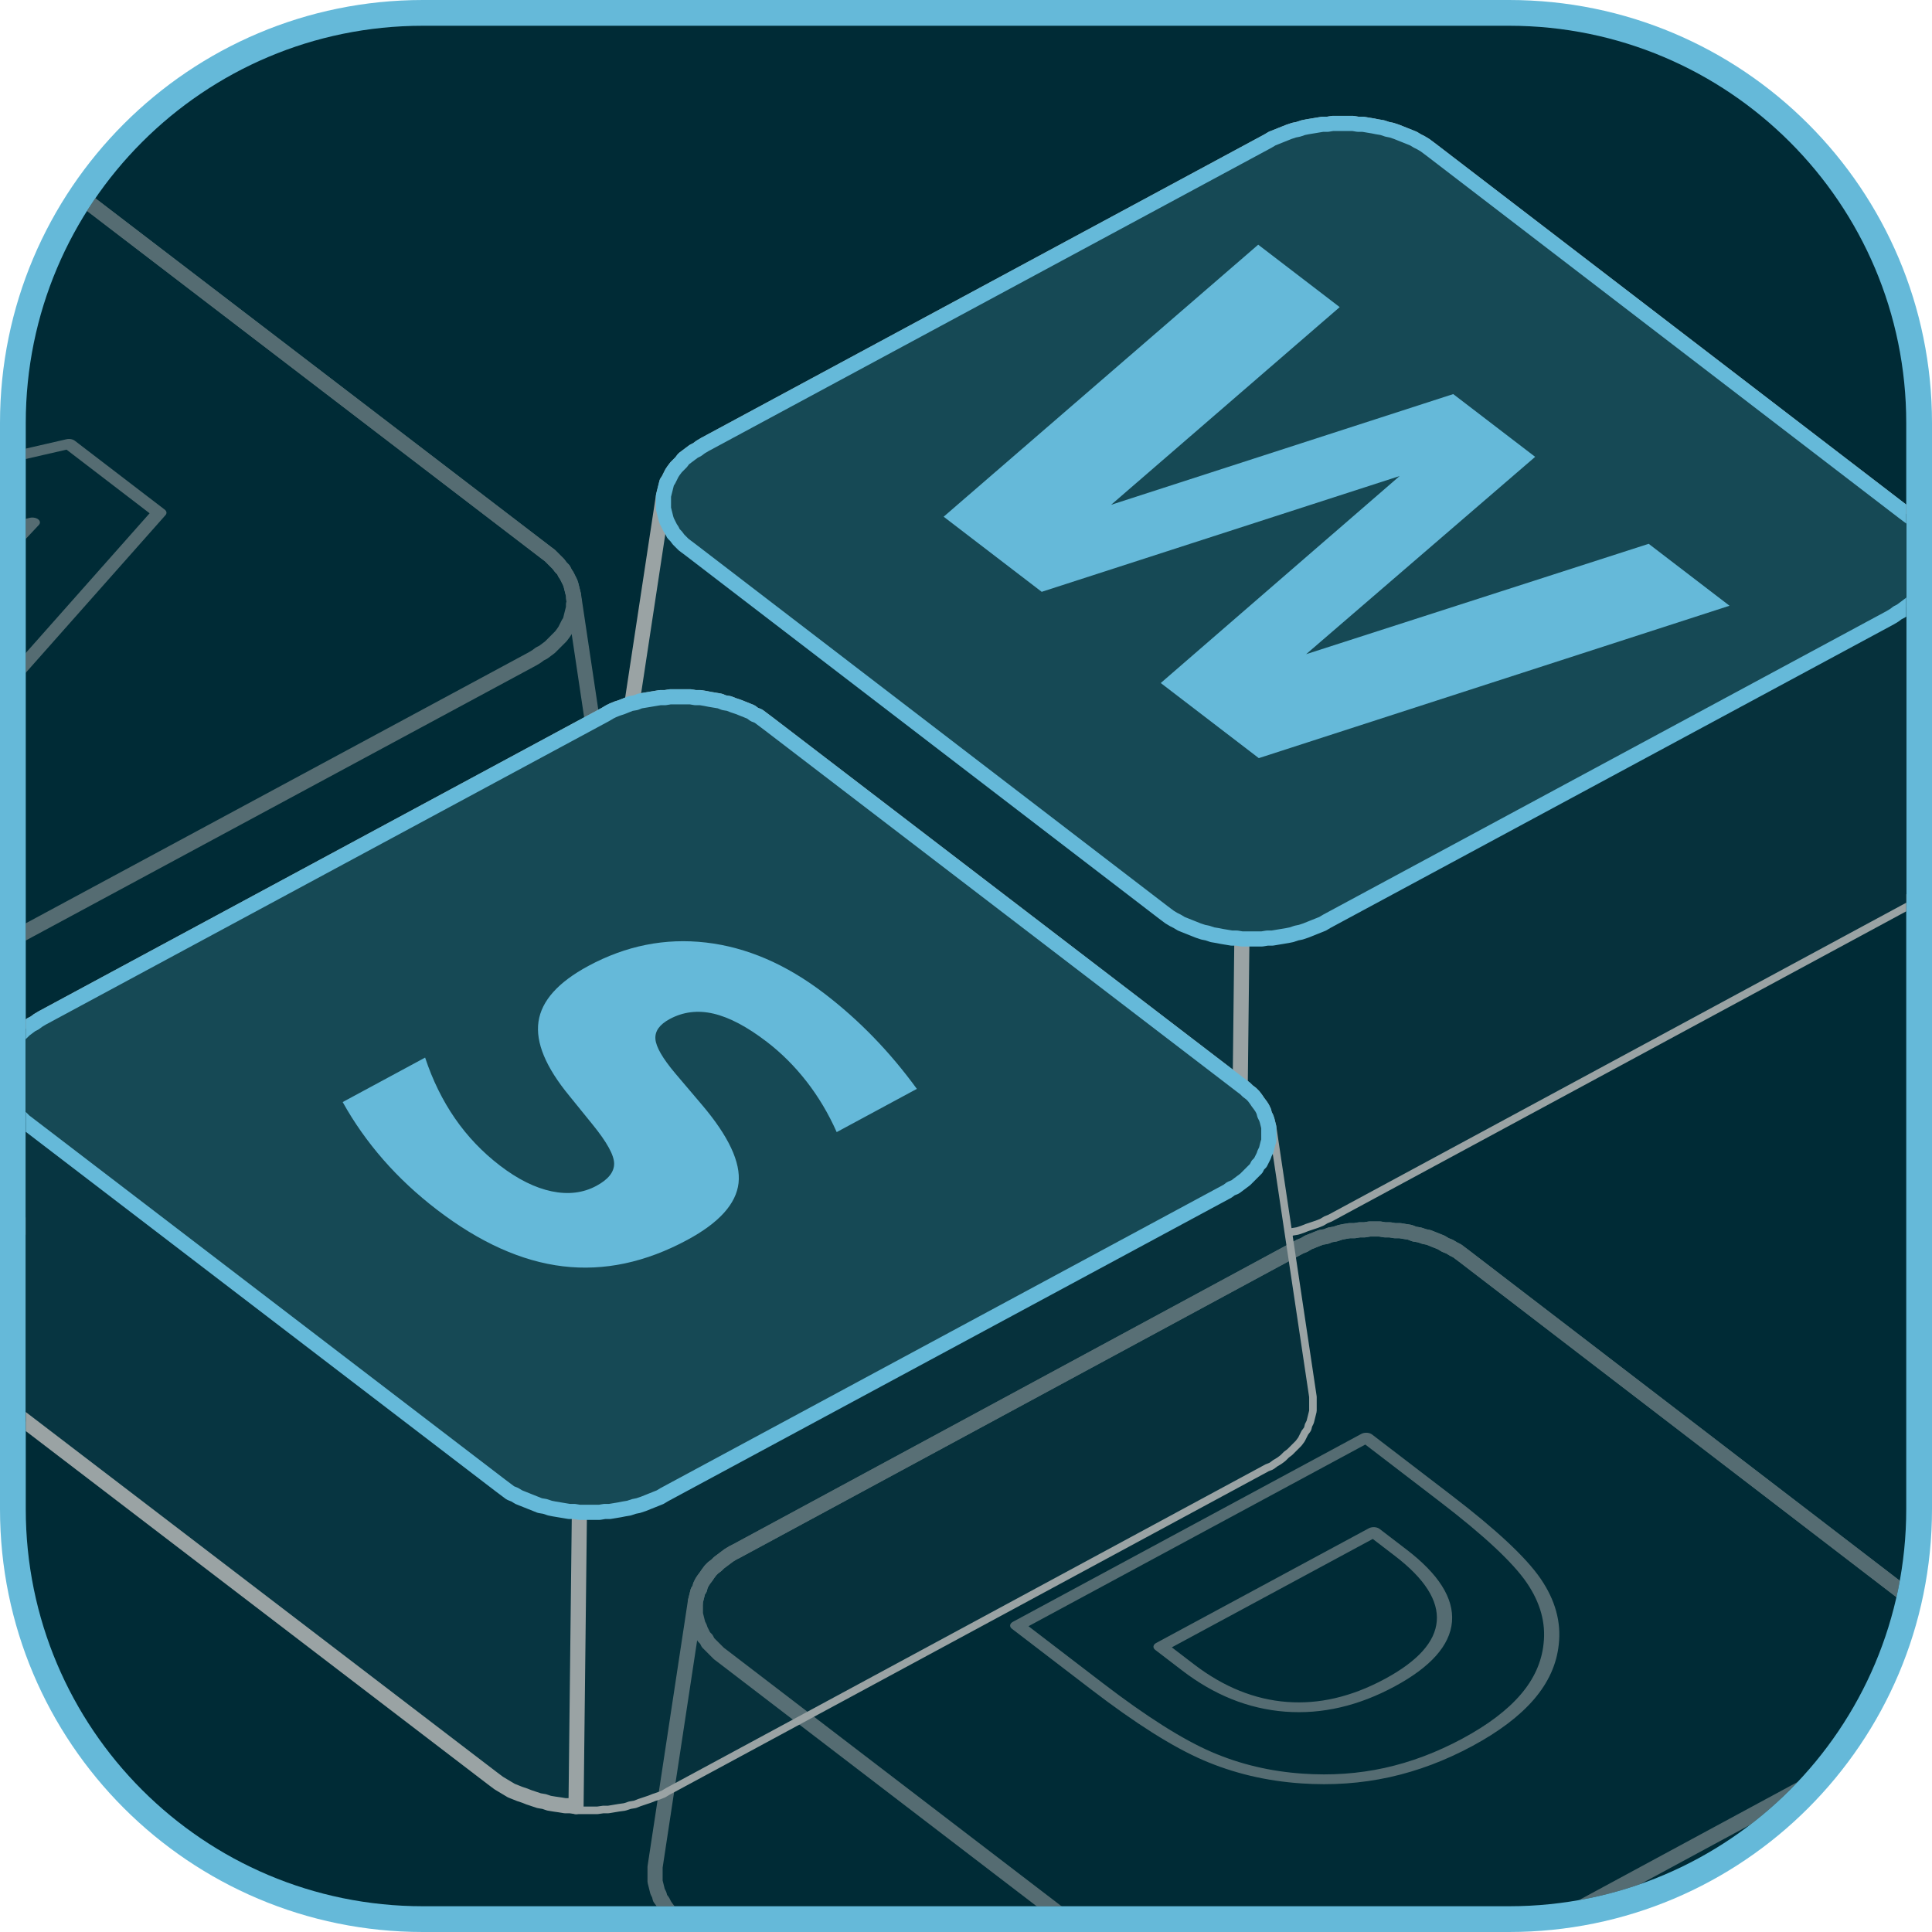
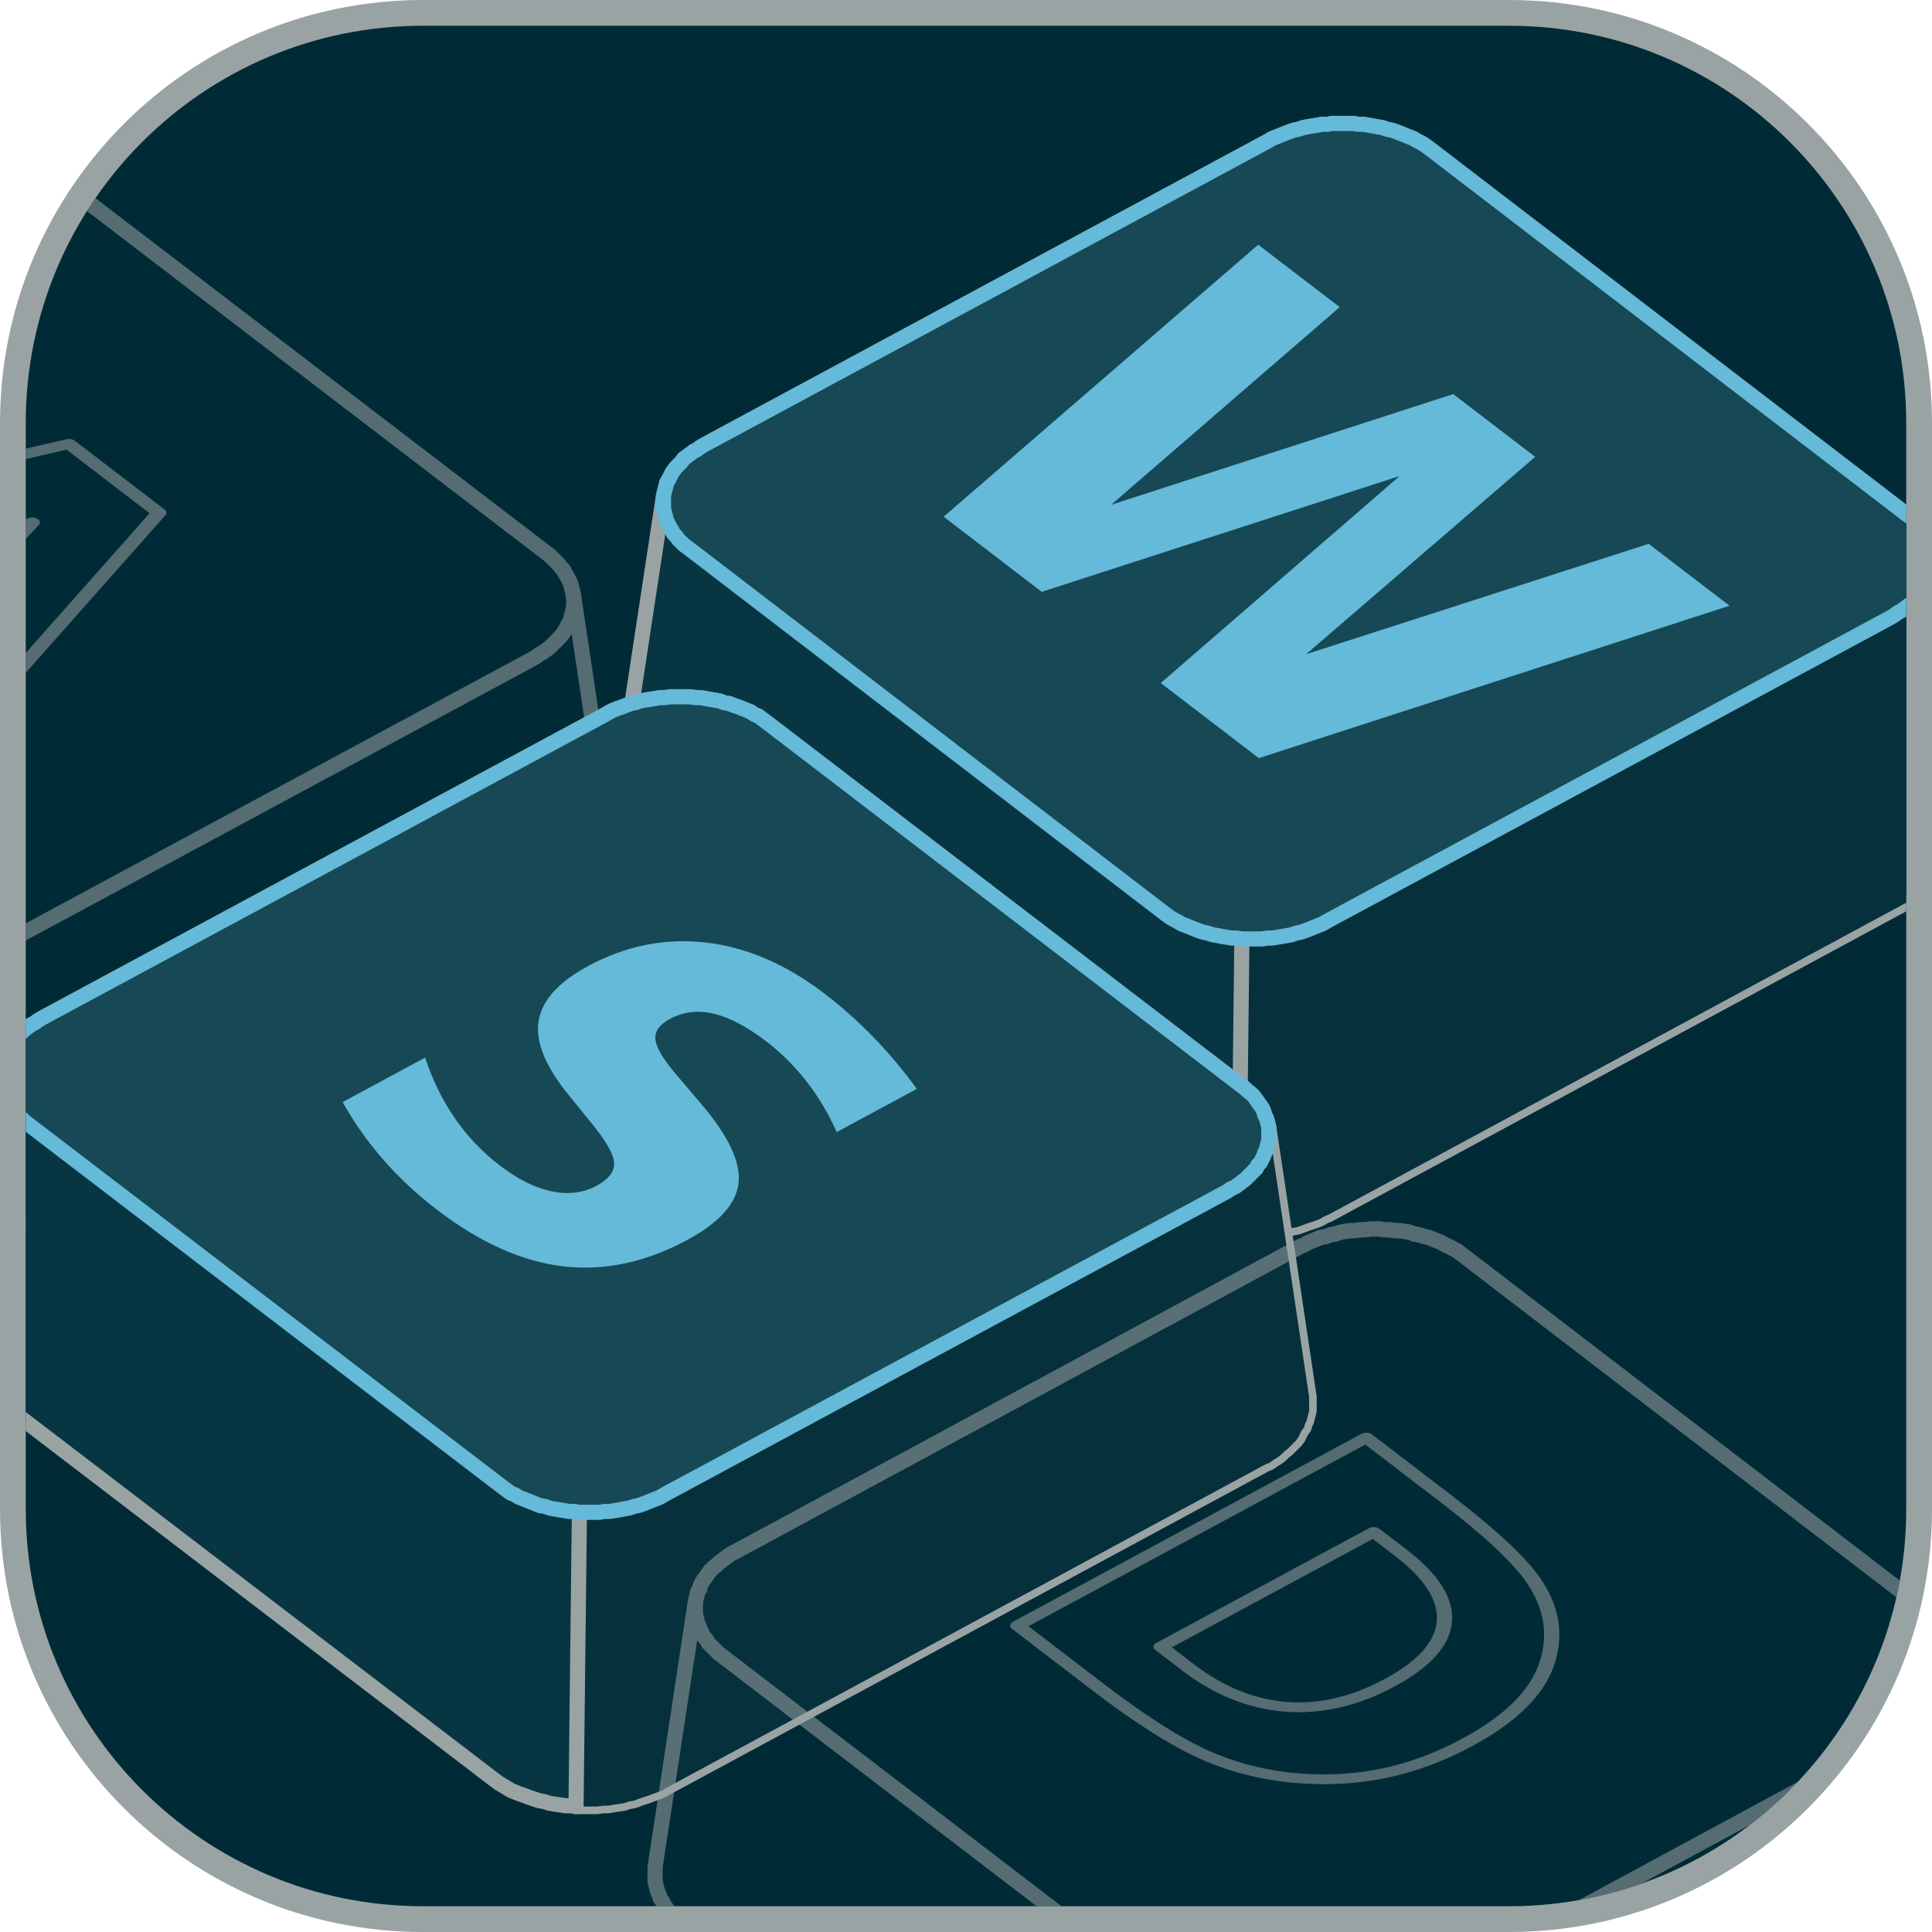
<svg xmlns="http://www.w3.org/2000/svg" width="900" height="900" viewBox="0 0 900 900" fill="none" aria-hidden="true" focusable="false">
  <defs>
    <clipPath id="writeshape-_R_0_">
      <rect x="12" y="12" width="876" height="876" rx="185" />
    </clipPath>
  </defs>
-   <rect width="900" height="900" rx="197" fill="#65b9d9" />
+   <rect width="900" height="900" rx="197" fill="#9aa3a4" />
  <rect x="12" y="12" width="876" height="876" rx="185" fill="#002b36" />
  <g clip-path="url(#writeshape-_R_0_)">
    <g>
      <g transform="translate(450 450) scale(391.6439) translate(0.3941534 -0.1981931)">
        <g>
          <polygon points="-0.803,-0.037 -0.803,-0.041 -0.802,-0.045 -0.754,-0.361 -0.753,-0.365 -0.752,-0.369 -0.751,-0.373 -0.75,-0.377 -0.748,-0.38 -0.746,-0.384 -0.744,-0.388 -0.742,-0.391 -0.739,-0.395 -0.736,-0.398 -0.733,-0.401 -0.73,-0.405 -0.726,-0.408 -0.722,-0.411 -0.718,-0.414 -0.714,-0.416 -0.71,-0.419 -0.705,-0.422 -0.035,-0.783 -0.03,-0.786 -0.025,-0.788 -0.02,-0.79 -0.015,-0.792 -0.01,-0.794 -0.004,-0.796 0.001,-0.797 0.007,-0.799 0.012,-0.8 0.018,-0.801 0.024,-0.802 0.03,-0.803 0.036,-0.803 0.042,-0.804 0.048,-0.804 0.054,-0.804 0.06,-0.804 0.066,-0.804 0.072,-0.803 0.078,-0.803 0.084,-0.802 0.09,-0.801 0.095,-0.8 0.101,-0.799 0.107,-0.797 0.112,-0.796 0.118,-0.794 0.123,-0.792 0.128,-0.79 0.133,-0.788 0.138,-0.786 0.143,-0.783 0.147,-0.781 0.152,-0.778 0.156,-0.775 0.16,-0.772 0.722,-0.341 0.726,-0.338 0.73,-0.335 0.733,-0.332 0.736,-0.329 0.739,-0.325 0.742,-0.322 0.744,-0.318 0.746,-0.315 0.748,-0.311 0.75,-0.307 0.751,-0.304 0.752,-0.3 0.753,-0.296 0.754,-0.292 0.802,0.029 0.803,0.033 0.803,0.037 0.803,0.041 0.802,0.045 0.801,0.049 0.8,0.053 0.799,0.057 0.798,0.061 0.796,0.065 0.794,0.069 0.791,0.073 0.789,0.077 0.786,0.08 0.783,0.084 0.78,0.088 0.776,0.091 0.772,0.094 0.768,0.098 0.764,0.101 0.76,0.104 0.755,0.107 0.75,0.109 0.037,0.494 0.032,0.496 0.027,0.499 0.022,0.501 0.016,0.503 0.01,0.505 0.005,0.507 -0.001,0.509 -0.007,0.51 -0.013,0.512 -0.019,0.513 -0.026,0.514 -0.032,0.514 -0.038,0.515 -0.045,0.516 -0.051,0.516 -0.057,0.516 -0.064,0.516 -0.07,0.516 -0.077,0.515 -0.083,0.514 -0.089,0.514 -0.095,0.513 -0.102,0.512 -0.108,0.51 -0.114,0.509 -0.119,0.507 -0.125,0.505 -0.131,0.503 -0.136,0.501 -0.142,0.499 -0.147,0.496 -0.152,0.494 -0.157,0.491 -0.161,0.488 -0.166,0.485 -0.17,0.482 -0.768,0.024 -0.772,0.021 -0.776,0.017 -0.78,0.014 -0.783,0.01 -0.786,0.007 -0.789,0.003 -0.791,-0.001 -0.794,-0.005 -0.796,-0.008 -0.798,-0.012 -0.799,-0.016 -0.8,-0.02 -0.801,-0.025 -0.802,-0.029 -0.803,-0.033" fill="#073541" stroke="#9aa3a4" stroke-width=".018" stroke-linejoin="round" />
          <polygon points="0.754,-0.292 0.754,-0.288 0.754,-0.284 0.754,-0.28 0.754,-0.277 0.753,-0.273 0.752,-0.269 0.751,-0.265 0.75,-0.261 0.748,-0.258 0.746,-0.254 0.744,-0.25 0.742,-0.247 0.739,-0.243 0.736,-0.24 0.733,-0.237 0.73,-0.233 0.726,-0.23 0.722,-0.227 0.718,-0.224 0.714,-0.222 0.71,-0.219 0.705,-0.216 0.035,0.145 0.03,0.148 0.025,0.15 0.02,0.152 0.015,0.154 0.01,0.156 0.004,0.158 -0.001,0.159 -0.007,0.161 -0.012,0.162 -0.018,0.163 -0.024,0.164 -0.03,0.165 -0.036,0.165 -0.042,0.166 -0.048,0.166 -0.054,0.166 -0.06,0.166 -0.066,0.166 -0.07,0.516 -0.064,0.516 -0.057,0.516 -0.051,0.516 -0.045,0.516 -0.038,0.515 -0.032,0.514 -0.026,0.514 -0.019,0.513 -0.013,0.512 -0.007,0.51 -0.001,0.509 0.005,0.507 0.01,0.505 0.016,0.503 0.022,0.501 0.027,0.499 0.032,0.496 0.037,0.494 0.75,0.109 0.755,0.107 0.76,0.104 0.764,0.101 0.768,0.098 0.772,0.094 0.776,0.091 0.78,0.088 0.783,0.084 0.786,0.08 0.789,0.077 0.791,0.073 0.794,0.069 0.796,0.065 0.798,0.061 0.799,0.057 0.8,0.053 0.801,0.049 0.802,0.045 0.803,0.041 0.803,0.037 0.803,0.033 0.802,0.029" fill="#06313c" />
          <path d="M-0.066,0.166 L-0.07,0.516" stroke="#9aa3a4" stroke-width=".018" stroke-linecap="round" />
          <polygon points="0.722,-0.341 0.726,-0.338 0.73,-0.335 0.733,-0.332 0.736,-0.329 0.739,-0.325 0.742,-0.322 0.744,-0.318 0.746,-0.315 0.748,-0.311 0.75,-0.307 0.751,-0.304 0.752,-0.3 0.753,-0.296 0.754,-0.292 0.754,-0.288 0.754,-0.284 0.754,-0.28 0.754,-0.277 0.753,-0.273 0.752,-0.269 0.751,-0.265 0.75,-0.261 0.748,-0.258 0.746,-0.254 0.744,-0.25 0.742,-0.247 0.739,-0.243 0.736,-0.24 0.733,-0.237 0.73,-0.233 0.726,-0.23 0.722,-0.227 0.718,-0.224 0.714,-0.222 0.71,-0.219 0.705,-0.216 0.035,0.145 0.03,0.148 0.025,0.15 0.02,0.152 0.015,0.154 0.01,0.156 0.004,0.158 -0.001,0.159 -0.007,0.161 -0.012,0.162 -0.018,0.163 -0.024,0.164 -0.03,0.165 -0.036,0.165 -0.042,0.166 -0.048,0.166 -0.054,0.166 -0.06,0.166 -0.066,0.166 -0.072,0.165 -0.078,0.165 -0.084,0.164 -0.09,0.163 -0.095,0.162 -0.101,0.161 -0.107,0.159 -0.112,0.158 -0.118,0.156 -0.123,0.154 -0.128,0.152 -0.133,0.15 -0.138,0.148 -0.143,0.145 -0.147,0.143 -0.152,0.14 -0.156,0.137 -0.16,0.134 -0.722,-0.297 -0.726,-0.3 -0.73,-0.303 -0.733,-0.306 -0.736,-0.309 -0.739,-0.313 -0.742,-0.316 -0.744,-0.32 -0.746,-0.323 -0.748,-0.327 -0.75,-0.331 -0.751,-0.334 -0.752,-0.338 -0.753,-0.342 -0.754,-0.346 -0.754,-0.35 -0.754,-0.354 -0.754,-0.358 -0.754,-0.361 -0.753,-0.365 -0.752,-0.369 -0.751,-0.373 -0.75,-0.377 -0.748,-0.38 -0.746,-0.384 -0.744,-0.388 -0.742,-0.391 -0.739,-0.395 -0.736,-0.398 -0.733,-0.401 -0.73,-0.405 -0.726,-0.408 -0.722,-0.411 -0.718,-0.414 -0.714,-0.416 -0.71,-0.419 -0.705,-0.422 -0.035,-0.783 -0.03,-0.786 -0.025,-0.788 -0.02,-0.79 -0.015,-0.792 -0.01,-0.794 -0.004,-0.796 0.001,-0.797 0.007,-0.799 0.012,-0.8 0.018,-0.801 0.024,-0.802 0.03,-0.803 0.036,-0.803 0.042,-0.804 0.048,-0.804 0.054,-0.804 0.06,-0.804 0.066,-0.804 0.072,-0.803 0.078,-0.803 0.084,-0.802 0.09,-0.801 0.095,-0.8 0.101,-0.799 0.107,-0.797 0.112,-0.796 0.118,-0.794 0.123,-0.792 0.128,-0.79 0.133,-0.788 0.138,-0.786 0.143,-0.783 0.147,-0.781 0.152,-0.778 0.156,-0.775 0.16,-0.772" fill="#164955" stroke="#65b9d9" stroke-width=".018" stroke-linejoin="round" />
          <path d="M61 1493H430L688 408L944 1493H1315L1571 408L1829 1493H2195L1843 0H1399L1128 1135L860 0H416Z" transform="matrix(0.0002626982,0.0002012385,0.0003130715,-0.0001688591,-0.5300314,-0.4199347)" fill="#65b9d9" />
        </g>
        <g opacity="0.55">
          <polygon points="-2.418,0.012 -2.417,0.008 -2.417,0.004 -2.369,-0.313 -2.368,-0.316 -2.367,-0.32 -2.366,-0.324 -2.365,-0.328 -2.363,-0.331 -2.361,-0.335 -2.359,-0.339 -2.356,-0.342 -2.354,-0.346 -2.351,-0.349 -2.348,-0.352 -2.344,-0.356 -2.341,-0.359 -2.337,-0.362 -2.333,-0.365 -2.329,-0.368 -2.325,-0.37 -2.32,-0.373 -1.65,-0.734 -1.645,-0.737 -1.64,-0.739 -1.635,-0.741 -1.63,-0.743 -1.625,-0.745 -1.619,-0.747 -1.614,-0.748 -1.608,-0.75 -1.603,-0.751 -1.597,-0.752 -1.591,-0.753 -1.585,-0.754 -1.579,-0.754 -1.573,-0.755 -1.567,-0.755 -1.561,-0.755 -1.555,-0.755 -1.549,-0.755 -1.543,-0.754 -1.537,-0.754 -1.531,-0.753 -1.525,-0.752 -1.519,-0.751 -1.514,-0.75 -1.508,-0.748 -1.503,-0.747 -1.497,-0.745 -1.492,-0.743 -1.487,-0.741 -1.482,-0.739 -1.477,-0.737 -1.472,-0.734 -1.468,-0.732 -1.463,-0.729 -1.459,-0.726 -1.455,-0.723 -0.893,-0.293 -0.889,-0.29 -0.885,-0.286 -0.882,-0.283 -0.879,-0.28 -0.876,-0.276 -0.873,-0.273 -0.871,-0.269 -0.869,-0.266 -0.867,-0.262 -0.865,-0.258 -0.864,-0.255 -0.863,-0.251 -0.862,-0.247 -0.861,-0.243 -0.813,0.078 -0.812,0.082 -0.812,0.086 -0.812,0.09 -0.813,0.094 -0.814,0.098 -0.815,0.102 -0.816,0.106 -0.817,0.11 -0.819,0.114 -0.821,0.118 -0.823,0.122 -0.826,0.126 -0.829,0.129 -0.832,0.133 -0.835,0.137 -0.839,0.14 -0.843,0.143 -0.847,0.146 -0.851,0.15 -0.855,0.153 -0.86,0.155 -0.865,0.158 -1.578,0.543 -1.583,0.545 -1.588,0.548 -1.593,0.55 -1.599,0.552 -1.604,0.554 -1.61,0.556 -1.616,0.558 -1.622,0.559 -1.628,0.56 -1.634,0.562 -1.64,0.563 -1.647,0.563 -1.653,0.564 -1.659,0.564 -1.666,0.565 -1.672,0.565 -1.679,0.565 -1.685,0.564 -1.691,0.564 -1.698,0.563 -1.704,0.563 -1.71,0.562 -1.716,0.56 -1.723,0.559 -1.729,0.558 -1.734,0.556 -1.74,0.554 -1.746,0.552 -1.751,0.55 -1.757,0.548 -1.762,0.545 -1.767,0.543 -1.772,0.54 -1.776,0.537 -1.781,0.534 -1.785,0.531 -2.383,0.073 -2.387,0.07 -2.391,0.066 -2.395,0.063 -2.398,0.059 -2.401,0.056 -2.404,0.052 -2.406,0.048 -2.409,0.044 -2.411,0.04 -2.413,0.036 -2.414,0.032 -2.415,0.028 -2.416,0.024 -2.417,0.02 -2.417,0.016" fill="none" stroke="#9aa3a4" stroke-width=".018" stroke-linejoin="round" />
          <path d="M-1.681,0.215 L-1.685,0.564" stroke="#9aa3a4" stroke-width=".018" stroke-linecap="round" />
          <polygon points="-0.893,-0.293 -0.889,-0.29 -0.885,-0.286 -0.882,-0.283 -0.879,-0.28 -0.876,-0.276 -0.873,-0.273 -0.871,-0.269 -0.869,-0.266 -0.867,-0.262 -0.865,-0.258 -0.864,-0.255 -0.863,-0.251 -0.862,-0.247 -0.861,-0.243 -0.861,-0.239 -0.86,-0.235 -0.861,-0.232 -0.861,-0.228 -0.862,-0.224 -0.863,-0.22 -0.864,-0.216 -0.865,-0.212 -0.867,-0.209 -0.869,-0.205 -0.871,-0.201 -0.873,-0.198 -0.876,-0.194 -0.879,-0.191 -0.882,-0.188 -0.885,-0.185 -0.889,-0.181 -0.893,-0.178 -0.897,-0.175 -0.901,-0.173 -0.905,-0.17 -0.91,-0.167 -1.58,0.194 -1.585,0.197 -1.59,0.199 -1.595,0.201 -1.6,0.203 -1.605,0.205 -1.61,0.207 -1.616,0.208 -1.622,0.21 -1.627,0.211 -1.633,0.212 -1.639,0.213 -1.645,0.214 -1.651,0.214 -1.657,0.215 -1.663,0.215 -1.669,0.215 -1.675,0.215 -1.681,0.215 -1.687,0.214 -1.693,0.214 -1.699,0.213 -1.705,0.212 -1.71,0.211 -1.716,0.21 -1.722,0.208 -1.727,0.207 -1.733,0.205 -1.738,0.203 -1.743,0.201 -1.748,0.199 -1.753,0.197 -1.758,0.194 -1.762,0.192 -1.767,0.189 -1.771,0.186 -1.775,0.183 -2.337,-0.248 -2.341,-0.251 -2.344,-0.254 -2.348,-0.257 -2.351,-0.26 -2.354,-0.264 -2.356,-0.267 -2.359,-0.271 -2.361,-0.274 -2.363,-0.278 -2.365,-0.282 -2.366,-0.286 -2.367,-0.289 -2.368,-0.293 -2.369,-0.297 -2.369,-0.301 -2.369,-0.305 -2.369,-0.309 -2.369,-0.313 -2.368,-0.316 -2.367,-0.32 -2.366,-0.324 -2.365,-0.328 -2.363,-0.331 -2.361,-0.335 -2.359,-0.339 -2.356,-0.342 -2.354,-0.346 -2.351,-0.349 -2.348,-0.352 -2.344,-0.356 -2.341,-0.359 -2.337,-0.362 -2.333,-0.365 -2.329,-0.368 -2.325,-0.37 -2.32,-0.373 -1.65,-0.734 -1.645,-0.737 -1.64,-0.739 -1.635,-0.741 -1.63,-0.743 -1.625,-0.745 -1.619,-0.747 -1.614,-0.748 -1.608,-0.75 -1.603,-0.751 -1.597,-0.752 -1.591,-0.753 -1.585,-0.754 -1.579,-0.754 -1.573,-0.755 -1.567,-0.755 -1.561,-0.755 -1.555,-0.755 -1.549,-0.755 -1.543,-0.754 -1.537,-0.754 -1.531,-0.753 -1.525,-0.752 -1.519,-0.751 -1.514,-0.75 -1.508,-0.748 -1.503,-0.747 -1.497,-0.745 -1.492,-0.743 -1.487,-0.741 -1.482,-0.739 -1.477,-0.737 -1.472,-0.734 -1.468,-0.732 -1.463,-0.729 -1.459,-0.726 -1.455,-0.723" fill="none" stroke="#9aa3a4" stroke-width=".018" stroke-linejoin="round" />
          <path d="M1094 272H492L397 0H10L563 1493H1022L1575 0H1188ZM588 549H997L793 1143Z" transform="matrix(0.0002329588,0.0001784568,0.0002776294,-0.000149743,-2.00679,-0.2997534)" fill="none" stroke="#9aa3a4" stroke-width="50" stroke-linejoin="round" />
        </g>
        <g>
          <polygon points="-1.591,0.645 -1.591,0.641 -1.59,0.637 -1.542,0.321 -1.542,0.317 -1.541,0.313 -1.54,0.309 -1.538,0.305 -1.536,0.302 -1.534,0.298 -1.532,0.294 -1.53,0.291 -1.527,0.287 -1.524,0.284 -1.521,0.281 -1.518,0.278 -1.514,0.274 -1.51,0.271 -1.506,0.268 -1.502,0.266 -1.498,0.263 -1.493,0.26 -0.823,-0.101 -0.818,-0.104 -0.814,-0.106 -0.809,-0.108 -0.803,-0.11 -0.798,-0.112 -0.793,-0.114 -0.787,-0.115 -0.782,-0.117 -0.776,-0.118 -0.77,-0.119 -0.764,-0.12 -0.758,-0.121 -0.752,-0.121 -0.746,-0.122 -0.74,-0.122 -0.734,-0.122 -0.728,-0.122 -0.722,-0.122 -0.716,-0.121 -0.71,-0.121 -0.704,-0.12 -0.699,-0.119 -0.693,-0.118 -0.687,-0.117 -0.682,-0.115 -0.676,-0.114 -0.671,-0.112 -0.665,-0.11 -0.66,-0.108 -0.655,-0.106 -0.65,-0.104 -0.646,-0.101 -0.641,-0.099 -0.637,-0.096 -0.633,-0.093 -0.629,-0.09 -0.066,0.341 -0.062,0.344 -0.059,0.347 -0.055,0.35 -0.052,0.353 -0.049,0.357 -0.047,0.36 -0.044,0.364 -0.042,0.367 -0.04,0.371 -0.039,0.375 -0.037,0.379 -0.036,0.382 -0.035,0.386 -0.034,0.39 0.014,0.711 0.014,0.715 0.014,0.719 0.014,0.723 0.014,0.727 0.013,0.731 0.012,0.735 0.011,0.739 0.009,0.743 0.008,0.747 0.005,0.751 0.003,0.755 0.001,0.759 -0.002,0.763 -0.005,0.766 -0.009,0.77 -0.012,0.773 -0.016,0.776 -0.02,0.78 -0.024,0.783 -0.029,0.786 -0.033,0.789 -0.038,0.791 -0.751,1.176 -0.756,1.179 -0.761,1.181 -0.767,1.183 -0.772,1.185 -0.778,1.187 -0.784,1.189 -0.789,1.191 -0.795,1.192 -0.801,1.194 -0.808,1.195 -0.814,1.196 -0.82,1.197 -0.826,1.197 -0.833,1.198 -0.839,1.198 -0.846,1.198 -0.852,1.198 -0.858,1.198 -0.865,1.197 -0.871,1.197 -0.877,1.196 -0.884,1.195 -0.89,1.194 -0.896,1.192 -0.902,1.191 -0.908,1.189 -0.914,1.187 -0.919,1.185 -0.925,1.183 -0.93,1.181 -0.935,1.179 -0.94,1.176 -0.945,1.173 -0.95,1.17 -0.954,1.167 -0.958,1.164 -1.557,0.706 -1.561,0.703 -1.564,0.699 -1.568,0.696 -1.571,0.692 -1.574,0.689 -1.577,0.685 -1.58,0.681 -1.582,0.678 -1.584,0.674 -1.586,0.67 -1.587,0.666 -1.589,0.662 -1.59,0.658 -1.59,0.653 -1.591,0.649" fill="#073541" stroke="#9aa3a4" stroke-width=".018" stroke-linejoin="round" />
          <polygon points="-0.034,0.39 -0.034,0.394 -0.034,0.398 -0.034,0.402 -0.034,0.406 -0.035,0.409 -0.036,0.413 -0.037,0.417 -0.039,0.421 -0.04,0.424 -0.042,0.428 -0.044,0.432 -0.047,0.435 -0.049,0.439 -0.052,0.442 -0.055,0.445 -0.059,0.449 -0.062,0.452 -0.066,0.455 -0.07,0.458 -0.074,0.461 -0.079,0.463 -0.083,0.466 -0.753,0.827 -0.758,0.83 -0.763,0.832 -0.768,0.834 -0.773,0.836 -0.778,0.838 -0.784,0.84 -0.789,0.841 -0.795,0.843 -0.801,0.844 -0.806,0.845 -0.812,0.846 -0.818,0.847 -0.824,0.847 -0.83,0.848 -0.836,0.848 -0.842,0.848 -0.848,0.848 -0.854,0.848 -0.858,1.198 -0.852,1.198 -0.846,1.198 -0.839,1.198 -0.833,1.198 -0.826,1.197 -0.82,1.197 -0.814,1.196 -0.808,1.195 -0.801,1.194 -0.795,1.192 -0.789,1.191 -0.784,1.189 -0.778,1.187 -0.772,1.185 -0.767,1.183 -0.761,1.181 -0.756,1.179 -0.751,1.176 -0.038,0.791 -0.033,0.789 -0.029,0.786 -0.024,0.783 -0.02,0.78 -0.016,0.776 -0.012,0.773 -0.009,0.77 -0.005,0.766 -0.002,0.763 0.001,0.759 0.003,0.755 0.005,0.751 0.008,0.747 0.009,0.743 0.011,0.739 0.012,0.735 0.013,0.731 0.014,0.727 0.014,0.723 0.014,0.719 0.014,0.715 0.014,0.711" fill="#06313c" />
          <path d="M-0.854,0.848 L-0.858,1.198" stroke="#9aa3a4" stroke-width=".018" stroke-linecap="round" />
          <polygon points="-0.066,0.341 -0.062,0.344 -0.059,0.347 -0.055,0.35 -0.052,0.353 -0.049,0.357 -0.047,0.36 -0.044,0.364 -0.042,0.367 -0.04,0.371 -0.039,0.375 -0.037,0.379 -0.036,0.382 -0.035,0.386 -0.034,0.39 -0.034,0.394 -0.034,0.398 -0.034,0.402 -0.034,0.406 -0.035,0.409 -0.036,0.413 -0.037,0.417 -0.039,0.421 -0.04,0.424 -0.042,0.428 -0.044,0.432 -0.047,0.435 -0.049,0.439 -0.052,0.442 -0.055,0.445 -0.059,0.449 -0.062,0.452 -0.066,0.455 -0.07,0.458 -0.074,0.461 -0.079,0.463 -0.083,0.466 -0.753,0.827 -0.758,0.83 -0.763,0.832 -0.768,0.834 -0.773,0.836 -0.778,0.838 -0.784,0.84 -0.789,0.841 -0.795,0.843 -0.801,0.844 -0.806,0.845 -0.812,0.846 -0.818,0.847 -0.824,0.847 -0.83,0.848 -0.836,0.848 -0.842,0.848 -0.848,0.848 -0.854,0.848 -0.86,0.847 -0.866,0.847 -0.872,0.846 -0.878,0.845 -0.884,0.844 -0.889,0.843 -0.895,0.841 -0.901,0.84 -0.906,0.838 -0.911,0.836 -0.916,0.834 -0.921,0.832 -0.926,0.83 -0.931,0.827 -0.936,0.825 -0.94,0.822 -0.944,0.819 -0.948,0.816 -1.51,0.386 -1.514,0.383 -1.518,0.379 -1.521,0.376 -1.524,0.373 -1.527,0.369 -1.53,0.366 -1.532,0.362 -1.534,0.359 -1.536,0.355 -1.538,0.351 -1.54,0.348 -1.541,0.344 -1.542,0.34 -1.542,0.336 -1.543,0.332 -1.543,0.328 -1.543,0.325 -1.542,0.321 -1.542,0.317 -1.541,0.313 -1.54,0.309 -1.538,0.305 -1.536,0.302 -1.534,0.298 -1.532,0.294 -1.53,0.291 -1.527,0.287 -1.524,0.284 -1.521,0.281 -1.518,0.278 -1.514,0.274 -1.51,0.271 -1.506,0.268 -1.502,0.266 -1.498,0.263 -1.493,0.26 -0.823,-0.101 -0.818,-0.104 -0.814,-0.106 -0.809,-0.108 -0.803,-0.11 -0.798,-0.112 -0.793,-0.114 -0.787,-0.115 -0.782,-0.117 -0.776,-0.118 -0.77,-0.119 -0.764,-0.12 -0.758,-0.121 -0.752,-0.121 -0.746,-0.122 -0.74,-0.122 -0.734,-0.122 -0.728,-0.122 -0.722,-0.122 -0.716,-0.121 -0.71,-0.121 -0.704,-0.12 -0.699,-0.119 -0.693,-0.118 -0.687,-0.117 -0.682,-0.115 -0.676,-0.114 -0.671,-0.112 -0.665,-0.11 -0.66,-0.108 -0.655,-0.106 -0.65,-0.104 -0.646,-0.101 -0.641,-0.099 -0.637,-0.096 -0.633,-0.093 -0.629,-0.09" fill="#164955" stroke="#65b9d9" stroke-width=".018" stroke-linejoin="round" />
          <path d="M1227 1446V1130Q1104 1185 987.0 1213.0Q870 1241 766 1241Q628 1241 562.0 1203.0Q496 1165 496 1085Q496 1025 540.5 991.5Q585 958 702 934L866 901Q1115 851 1220.0 749.0Q1325 647 1325 459Q1325 212 1178.5 91.5Q1032 -29 731 -29Q589 -29 446.0 -2.0Q303 25 160 78V403Q303 327 436.5 288.5Q570 250 694 250Q820 250 887.0 292.0Q954 334 954 412Q954 482 908.5 520.0Q863 558 727 588L578 621Q354 669 250.5 774.0Q147 879 147 1057Q147 1280 291.0 1400.0Q435 1520 705 1520Q828 1520 958.0 1501.5Q1088 1483 1227 1446Z" transform="matrix(0.000253201,0.0001939632,0.0003017532,-0.0001627545,-1.19962,0.3416896)" fill="#65b9d9" />
        </g>
        <g opacity="0.55">
          <polygon points="-0.764,1.278 -0.764,1.274 -0.764,1.27 -0.716,0.954 -0.715,0.95 -0.714,0.946 -0.713,0.942 -0.711,0.939 -0.71,0.935 -0.708,0.931 -0.706,0.928 -0.703,0.924 -0.701,0.921 -0.698,0.917 -0.695,0.914 -0.691,0.911 -0.688,0.908 -0.684,0.905 -0.68,0.902 -0.676,0.899 -0.671,0.896 -0.667,0.894 0.003,0.532 0.008,0.53 0.013,0.527 0.018,0.525 0.023,0.523 0.028,0.521 0.034,0.52 0.039,0.518 0.045,0.517 0.051,0.515 0.056,0.514 0.062,0.513 0.068,0.513 0.074,0.512 0.08,0.512 0.086,0.511 0.092,0.511 0.098,0.511 0.104,0.512 0.11,0.512 0.116,0.513 0.122,0.513 0.128,0.514 0.134,0.515 0.139,0.517 0.145,0.518 0.151,0.52 0.156,0.521 0.161,0.523 0.166,0.525 0.171,0.527 0.176,0.53 0.181,0.532 0.186,0.535 0.19,0.537 0.194,0.54 0.198,0.543 0.76,0.974 0.764,0.977 0.768,0.98 0.771,0.983 0.774,0.987 0.777,0.99 0.78,0.993 0.782,0.997 0.784,1.001 0.786,1.004 0.788,1.008 0.79,1.012 0.791,1.016 0.792,1.019 0.792,1.023 0.84,1.344 0.841,1.348 0.841,1.352 0.841,1.356 0.84,1.36 0.84,1.365 0.839,1.369 0.837,1.373 0.836,1.377 0.834,1.381 0.832,1.385 0.83,1.388 0.827,1.392 0.824,1.396 0.821,1.399 0.818,1.403 0.814,1.406 0.811,1.41 0.807,1.413 0.802,1.416 0.798,1.419 0.793,1.422 0.788,1.425 0.075,1.809 0.07,1.812 0.065,1.814 0.06,1.816 0.054,1.819 0.049,1.821 0.043,1.822 0.037,1.824 0.031,1.826 0.025,1.827 0.019,1.828 0.013,1.829 0.006,1.83 0,1.83 -0.006,1.831 -0.013,1.831 -0.019,1.831 -0.025,1.831 -0.032,1.831 -0.038,1.83 -0.045,1.83 -0.051,1.829 -0.057,1.828 -0.063,1.827 -0.069,1.826 -0.075,1.824 -0.081,1.822 -0.087,1.821 -0.093,1.819 -0.098,1.816 -0.103,1.814 -0.109,1.812 -0.114,1.809 -0.118,1.806 -0.123,1.804 -0.127,1.801 -0.132,1.798 -0.73,1.339 -0.734,1.336 -0.738,1.333 -0.741,1.329 -0.745,1.326 -0.748,1.322 -0.751,1.318 -0.753,1.315 -0.755,1.311 -0.758,1.307 -0.759,1.303 -0.761,1.299 -0.762,1.295 -0.763,1.291 -0.764,1.287 -0.764,1.283" fill="none" stroke="#9aa3a4" stroke-width=".018" stroke-linejoin="round" />
          <path d="M-0.028,1.481 L-0.032,1.831" stroke="#9aa3a4" stroke-width=".018" stroke-linecap="round" />
          <polygon points="0.76,0.974 0.764,0.977 0.768,0.98 0.771,0.983 0.774,0.987 0.777,0.99 0.78,0.993 0.782,0.997 0.784,1.001 0.786,1.004 0.788,1.008 0.79,1.012 0.791,1.016 0.792,1.019 0.792,1.023 0.793,1.027 0.793,1.031 0.793,1.035 0.792,1.039 0.792,1.043 0.791,1.046 0.79,1.05 0.788,1.054 0.786,1.058 0.784,1.061 0.782,1.065 0.78,1.069 0.777,1.072 0.774,1.075 0.771,1.079 0.768,1.082 0.764,1.085 0.76,1.088 0.756,1.091 0.752,1.094 0.748,1.096 0.743,1.099 0.073,1.461 0.068,1.463 0.064,1.465 0.059,1.467 0.053,1.469 0.048,1.471 0.043,1.473 0.037,1.475 0.032,1.476 0.026,1.477 0.02,1.478 0.014,1.479 0.008,1.48 0.002,1.481 -0.004,1.481 -0.01,1.481 -0.016,1.481 -0.022,1.481 -0.028,1.481 -0.034,1.481 -0.04,1.48 -0.046,1.479 -0.051,1.478 -0.057,1.477 -0.063,1.476 -0.068,1.475 -0.074,1.473 -0.079,1.471 -0.085,1.469 -0.09,1.467 -0.095,1.465 -0.1,1.463 -0.104,1.461 -0.109,1.458 -0.113,1.455 -0.117,1.453 -0.121,1.45 -0.684,1.019 -0.688,1.016 -0.691,1.013 -0.695,1.009 -0.698,1.006 -0.701,1.003 -0.703,0.999 -0.706,0.996 -0.708,0.992 -0.71,0.988 -0.711,0.985 -0.713,0.981 -0.714,0.977 -0.715,0.973 -0.716,0.969 -0.716,0.966 -0.716,0.962 -0.716,0.958 -0.716,0.954 -0.715,0.95 -0.714,0.946 -0.713,0.942 -0.711,0.939 -0.71,0.935 -0.708,0.931 -0.706,0.928 -0.703,0.924 -0.701,0.921 -0.698,0.917 -0.695,0.914 -0.691,0.911 -0.688,0.908 -0.684,0.905 -0.68,0.902 -0.676,0.899 -0.671,0.896 -0.667,0.894 0.003,0.532 0.008,0.53 0.013,0.527 0.018,0.525 0.023,0.523 0.028,0.521 0.034,0.52 0.039,0.518 0.045,0.517 0.051,0.515 0.056,0.514 0.062,0.513 0.068,0.513 0.074,0.512 0.08,0.512 0.086,0.511 0.092,0.511 0.098,0.511 0.104,0.512 0.11,0.512 0.116,0.513 0.122,0.513 0.128,0.514 0.134,0.515 0.139,0.517 0.145,0.518 0.151,0.52 0.156,0.521 0.161,0.523 0.166,0.525 0.171,0.527 0.176,0.53 0.181,0.532 0.186,0.535 0.19,0.537 0.194,0.54 0.198,0.543" fill="none" stroke="#9aa3a4" stroke-width=".018" stroke-linejoin="round" />
          <path d="M573 1202V291H711Q947 291 1071.5 408.0Q1196 525 1196 748Q1196 970 1072.0 1086.0Q948 1202 711 1202ZM188 1493H594Q934 1493 1100.5 1444.5Q1267 1396 1386 1280Q1491 1179 1542.0 1047.0Q1593 915 1593 748Q1593 579 1542.0 446.5Q1491 314 1386 213Q1266 97 1098.0 48.5Q930 0 594 0H188Z" transform="matrix(0.0002329588,0.0001784568,0.0002776294,-0.000149743,-0.3763935,0.949203)" fill="none" stroke="#9aa3a4" stroke-width="50" stroke-linejoin="round" />
        </g>
      </g>
    </g>
  </g>
</svg>
